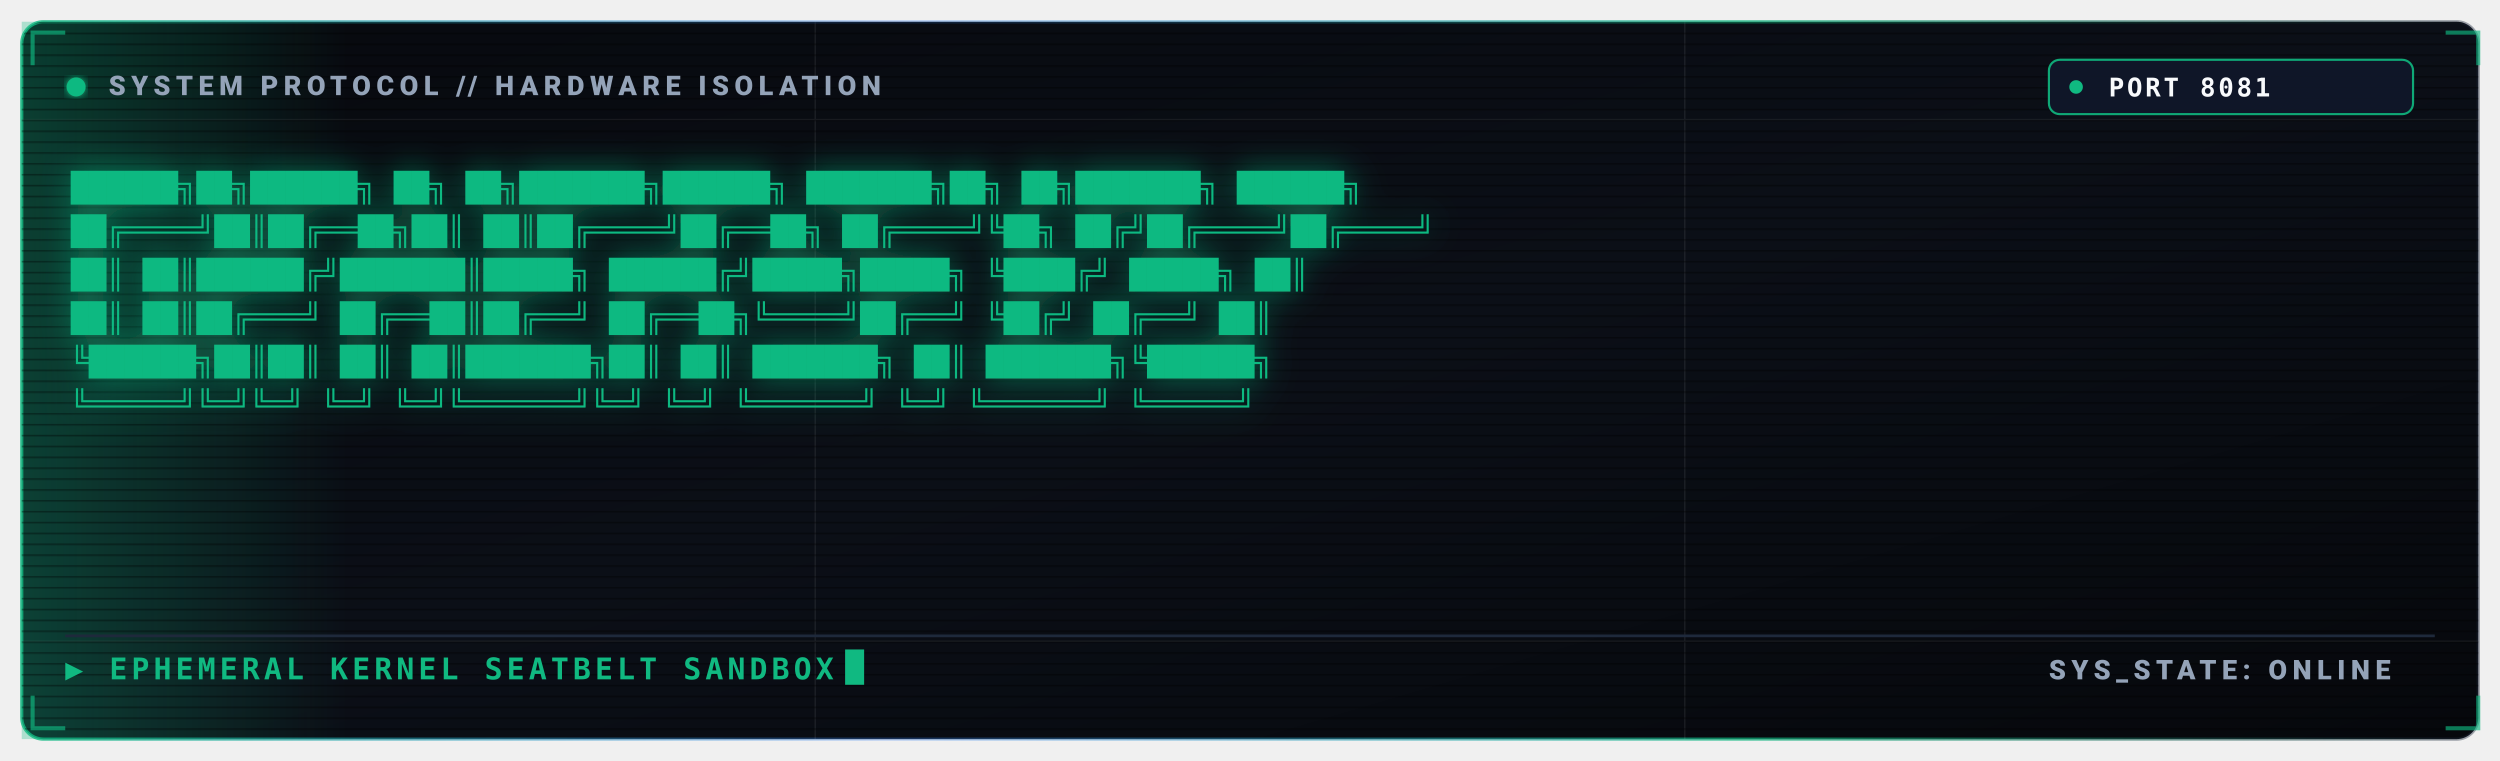
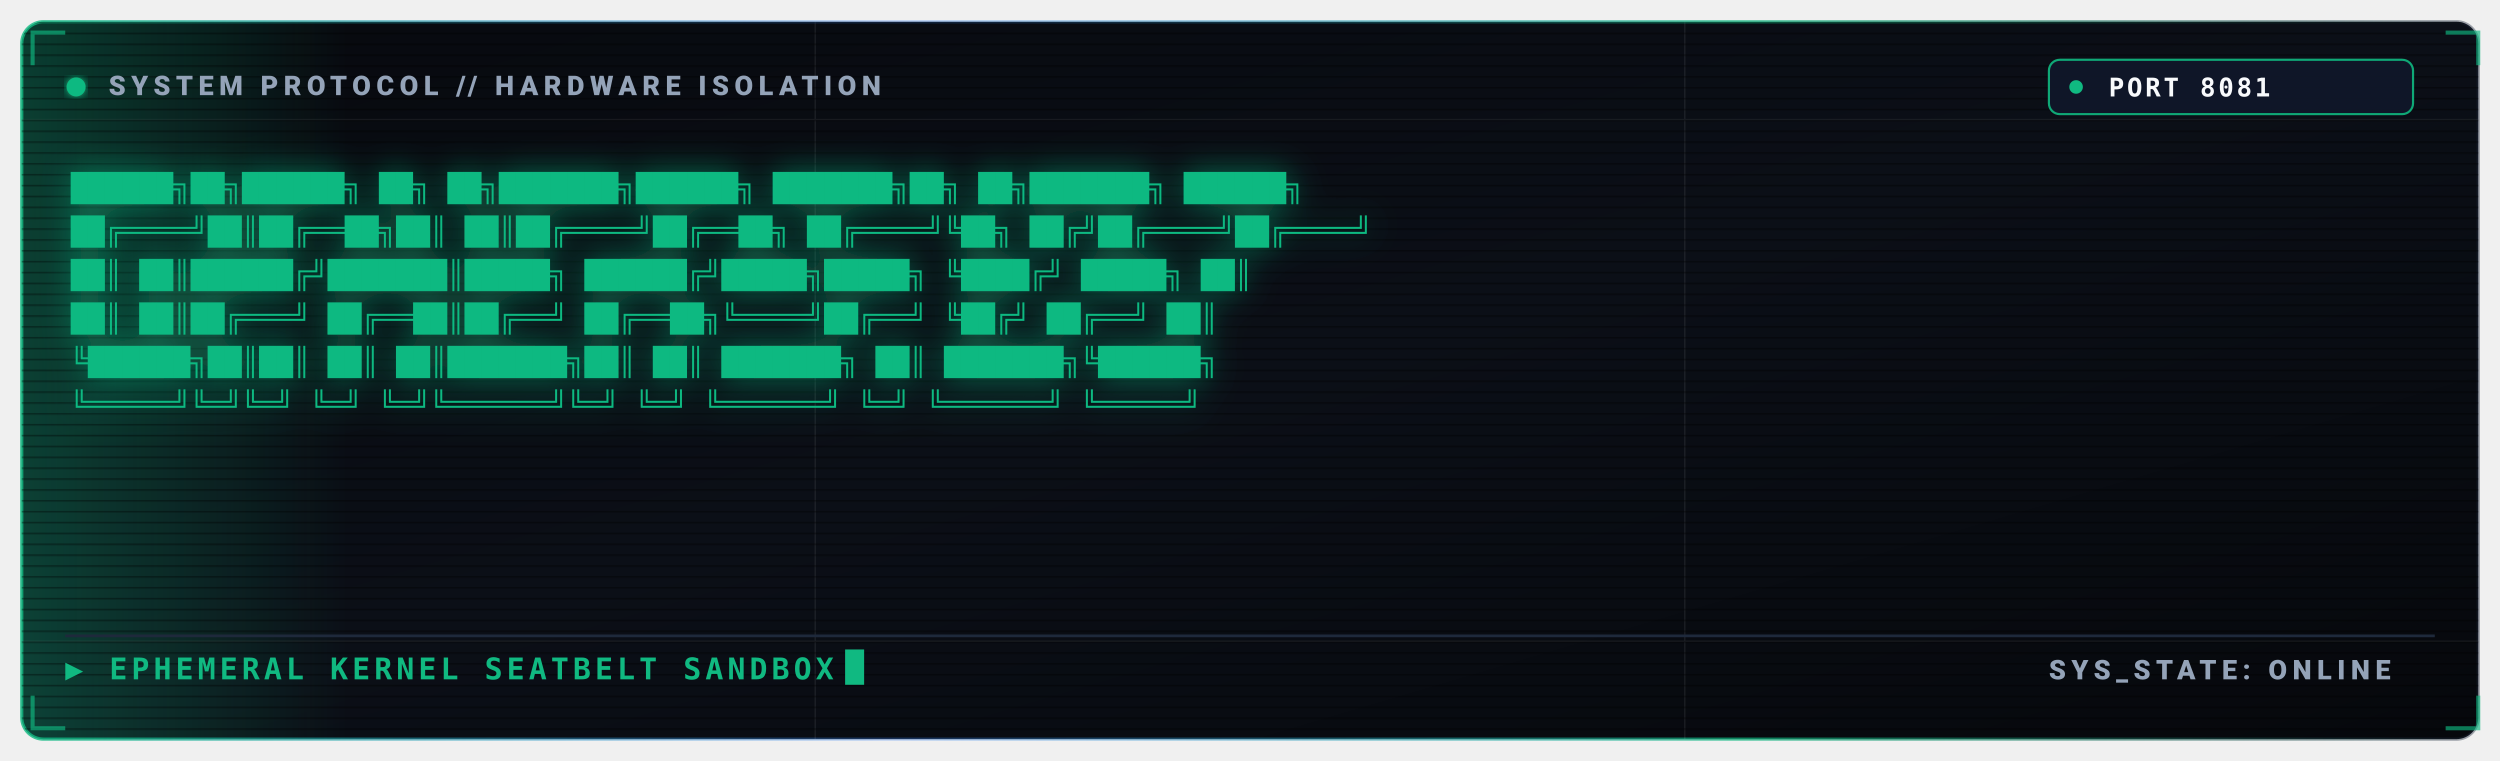
<svg xmlns="http://www.w3.org/2000/svg" viewBox="0 0 920 280" width="100%" height="280" style="background: transparent;">
  <defs>
+     <clipPath id="containerClip">
+       <rect x="8" y="8" width="904" height="264" rx="8" />
+     </clipPath>
    <linearGradient id="bgGrad" x1="0%" y1="0%" x2="100%" y2="100%">
      <stop offset="0%" stop-color="#07090E" />
      <stop offset="50%" stop-color="#0B0F17" />
      <stop offset="100%" stop-color="#06080C" />
    </linearGradient>
    <linearGradient id="borderGrad" x1="0%" y1="0%" x2="100%" y2="0%">
      <stop offset="0%" stop-color="#10B981" stop-opacity="0.8" />
      <stop offset="35%" stop-color="#3B82F6" stop-opacity="0.3" />
      <stop offset="70%" stop-color="#10B981" stop-opacity="0.7" />
      <stop offset="100%" stop-color="#1E293B" stop-opacity="0.4" />
    </linearGradient>
    <linearGradient id="glowGrad" x1="0%" y1="0%" x2="100%" y2="0%">
      <stop offset="0%" stop-color="#10B981" stop-opacity="0.3" />
      <stop offset="100%" stop-color="#10B981" stop-opacity="0" />
    </linearGradient>
    <pattern id="scanlines" width="100" height="4" patternUnits="userSpaceOnUse">
      <line x1="0" y1="0" x2="100" y2="0" stroke="#000000" stroke-width="1.2" opacity="0.35" />
    </pattern>
    <filter id="matrixGlow" x="-20%" y="-20%" width="140%" height="140%">
      <feGaussianBlur stdDeviation="3" result="blur" />
      <feMerge>
        <feMergeNode in="blur" />
        <feMergeNode in="SourceGraphic" />
      </feMerge>
    </filter>
    <filter id="softGlow">
      <feGaussianBlur stdDeviation="1.5" result="blur" />
      <feMerge>
        <feMergeNode in="blur" />
        <feMergeNode in="SourceGraphic" />
      </feMerge>
    </filter>
  </defs>
  <style>
    @keyframes matrixDecode {
      0% { opacity: 0; clip-path: inset(0 100% 0 0); filter: blur(4px); }
      30% { opacity: 0.8; filter: blur(2px); }
      60% { clip-path: inset(0 0 0 0); filter: blur(0px); opacity: 1; }
      100% { opacity: 1; }
    }

    @keyframes beamSweep {
      0% { transform: translateX(-920px); opacity: 0; }
      20% { opacity: 0.7; }
      60% { opacity: 0.7; }
      100% { transform: translateX(920px); opacity: 0; }
    }

    @keyframes blink {
      0%, 100% { opacity: 1; }
      50% { opacity: 0; }
    }

-     @keyframes pulseTag {
-       0%, 100% { opacity: 0.85; }
-       50% { opacity: 0.4; }
-     }
- 
    .ascii-text {
      font-family: 'JetBrains Mono', 'Fira Code', 'Courier New', monospace;
-       font-size: 11px;
+       font-size: 10.5px;
      line-height: 12px;
      font-weight: 700;
      fill: #10B981;
      white-space: pre;
      filter: drop-shadow(0 0 6px #10B98188);
      animation: matrixDecode 1.8s cubic-bezier(0.16, 1, 0.3, 1) forwards;
    }

    .hud-title {
      font-family: -apple-system, BlinkMacSystemFont, 'Segoe UI', Roboto, 'JetBrains Mono', sans-serif;
      font-size: 10px;
      font-weight: 800;
      letter-spacing: 2px;
      fill: #94A3B8;
      text-transform: uppercase;
    }

    .hud-subtitle {
      font-family: 'JetBrains Mono', monospace;
      font-size: 11px;
      font-weight: 600;
      letter-spacing: 1.5px;
      fill: #10B981;
    }

    .hud-badge {
      font-family: 'JetBrains Mono', monospace;
      font-size: 9.5px;
      font-weight: 700;
      letter-spacing: 1px;
      fill: #F8FAFC;
    }

    .cursor {
      animation: blink 0.9s infinite;
      fill: #10B981;
    }

    .beam {
      animation: beamSweep 6s infinite ease-in-out;
    }
  </style>
  <rect x="8" y="8" width="904" height="264" rx="8" fill="url(#bgGrad)" stroke="url(#borderGrad)" stroke-width="1.2" />
  <g opacity="0.08" stroke="#FFFFFF" stroke-width="0.5">
    <line x1="8" y1="44" x2="912" y2="44" />
    <line x1="8" y1="236" x2="912" y2="236" />
    <line x1="300" y1="8" x2="300" y2="272" />
    <line x1="620" y1="8" x2="620" y2="272" />
  </g>
  <g clip-path="url(#containerClip)">
    <rect class="beam" x="8" y="8" width="120" height="264" fill="url(#glowGrad)" />
  </g>
  <rect x="8" y="8" width="904" height="264" rx="8" fill="url(#scanlines)" pointer-events="none" />
  <g transform="translate(24, 28)">
    <circle cx="4" cy="4" r="3.5" fill="#10B981" filter="url(#softGlow)" />
    <text x="16" y="7" class="hud-title">SYSTEM PROTOCOL // HARDWARE ISOLATION</text>
    <g transform="translate(730, -6)">
      <rect x="0" y="0" width="134" height="20" rx="4" fill="#0F172A" stroke="#10B981" stroke-width="0.8" opacity="0.9" />
      <circle cx="10" cy="10" r="2.5" fill="#10B981" />
      <text x="22" y="13.5" class="hud-badge">PORT 8081</text>
    </g>
  </g>
  <g transform="translate(26, 60)">
    <text class="ascii-text">
      <tspan x="0" y="12">  ██████╗██╗██████╗ ██╗  ██╗███████╗██████╗       ███████╗██╗   ██╗███████╗ ██████╗</tspan>
      <tspan x="0" y="28"> ██╔════╝██║██╔══██╗██║  ██║██╔════╝██╔══██╗      ██╔════╝╚██╗ ██╔╝██╔════╝██╔════╝</tspan>
      <tspan x="0" y="44"> ██║     ██║██████╔╝███████║█████╗  ██████╔╝█████╗█████╗   ╚████╔╝ █████╗  ██║     </tspan>
      <tspan x="0" y="60"> ██║     ██║██╔═══╝ ██╔══██║██╔══╝  ██╔══██╗╚════╝██╔══╝    ╚██╔╝  ██╔══╝  ██║     </tspan>
      <tspan x="0" y="76"> ╚██████╗██║██║     ██║  ██║███████╗██║  ██║      ███████╗   ██║   ███████╗╚██████╗</tspan>
      <tspan x="0" y="92">  ╚═════╝╚═╝╚═╝     ╚═╝  ╚═╝╚══════╝╚═╝  ╚═╝      ╚══════╝   ╚═╝   ╚══════╝ ╚═════╝</tspan>
    </text>
  </g>
  <g transform="translate(24, 248)">
    <line x1="0" y1="-14" x2="872" y2="-14" stroke="#1E293B" stroke-width="1" />
    <text x="0" y="2" class="hud-subtitle">▶ EPHEMERAL KERNEL SEATBELT SANDBOX</text>
    <rect class="cursor" x="287.0" y="-9" width="7" height="13" />
    <text x="730" y="2" class="hud-title" text-anchor="start">SYS_STATE: ONLINE</text>
  </g>
  <g stroke="#10B981" stroke-width="1.5" fill="none" opacity="0.65">
    <path d="M 12 24 L 12 12 L 24 12" />
    <path d="M 900 12 L 912 12 L 912 24" />
    <path d="M 12 256 L 12 268 L 24 268" />
    <path d="M 900 268 L 912 268 L 912 256" />
  </g>
</svg>
